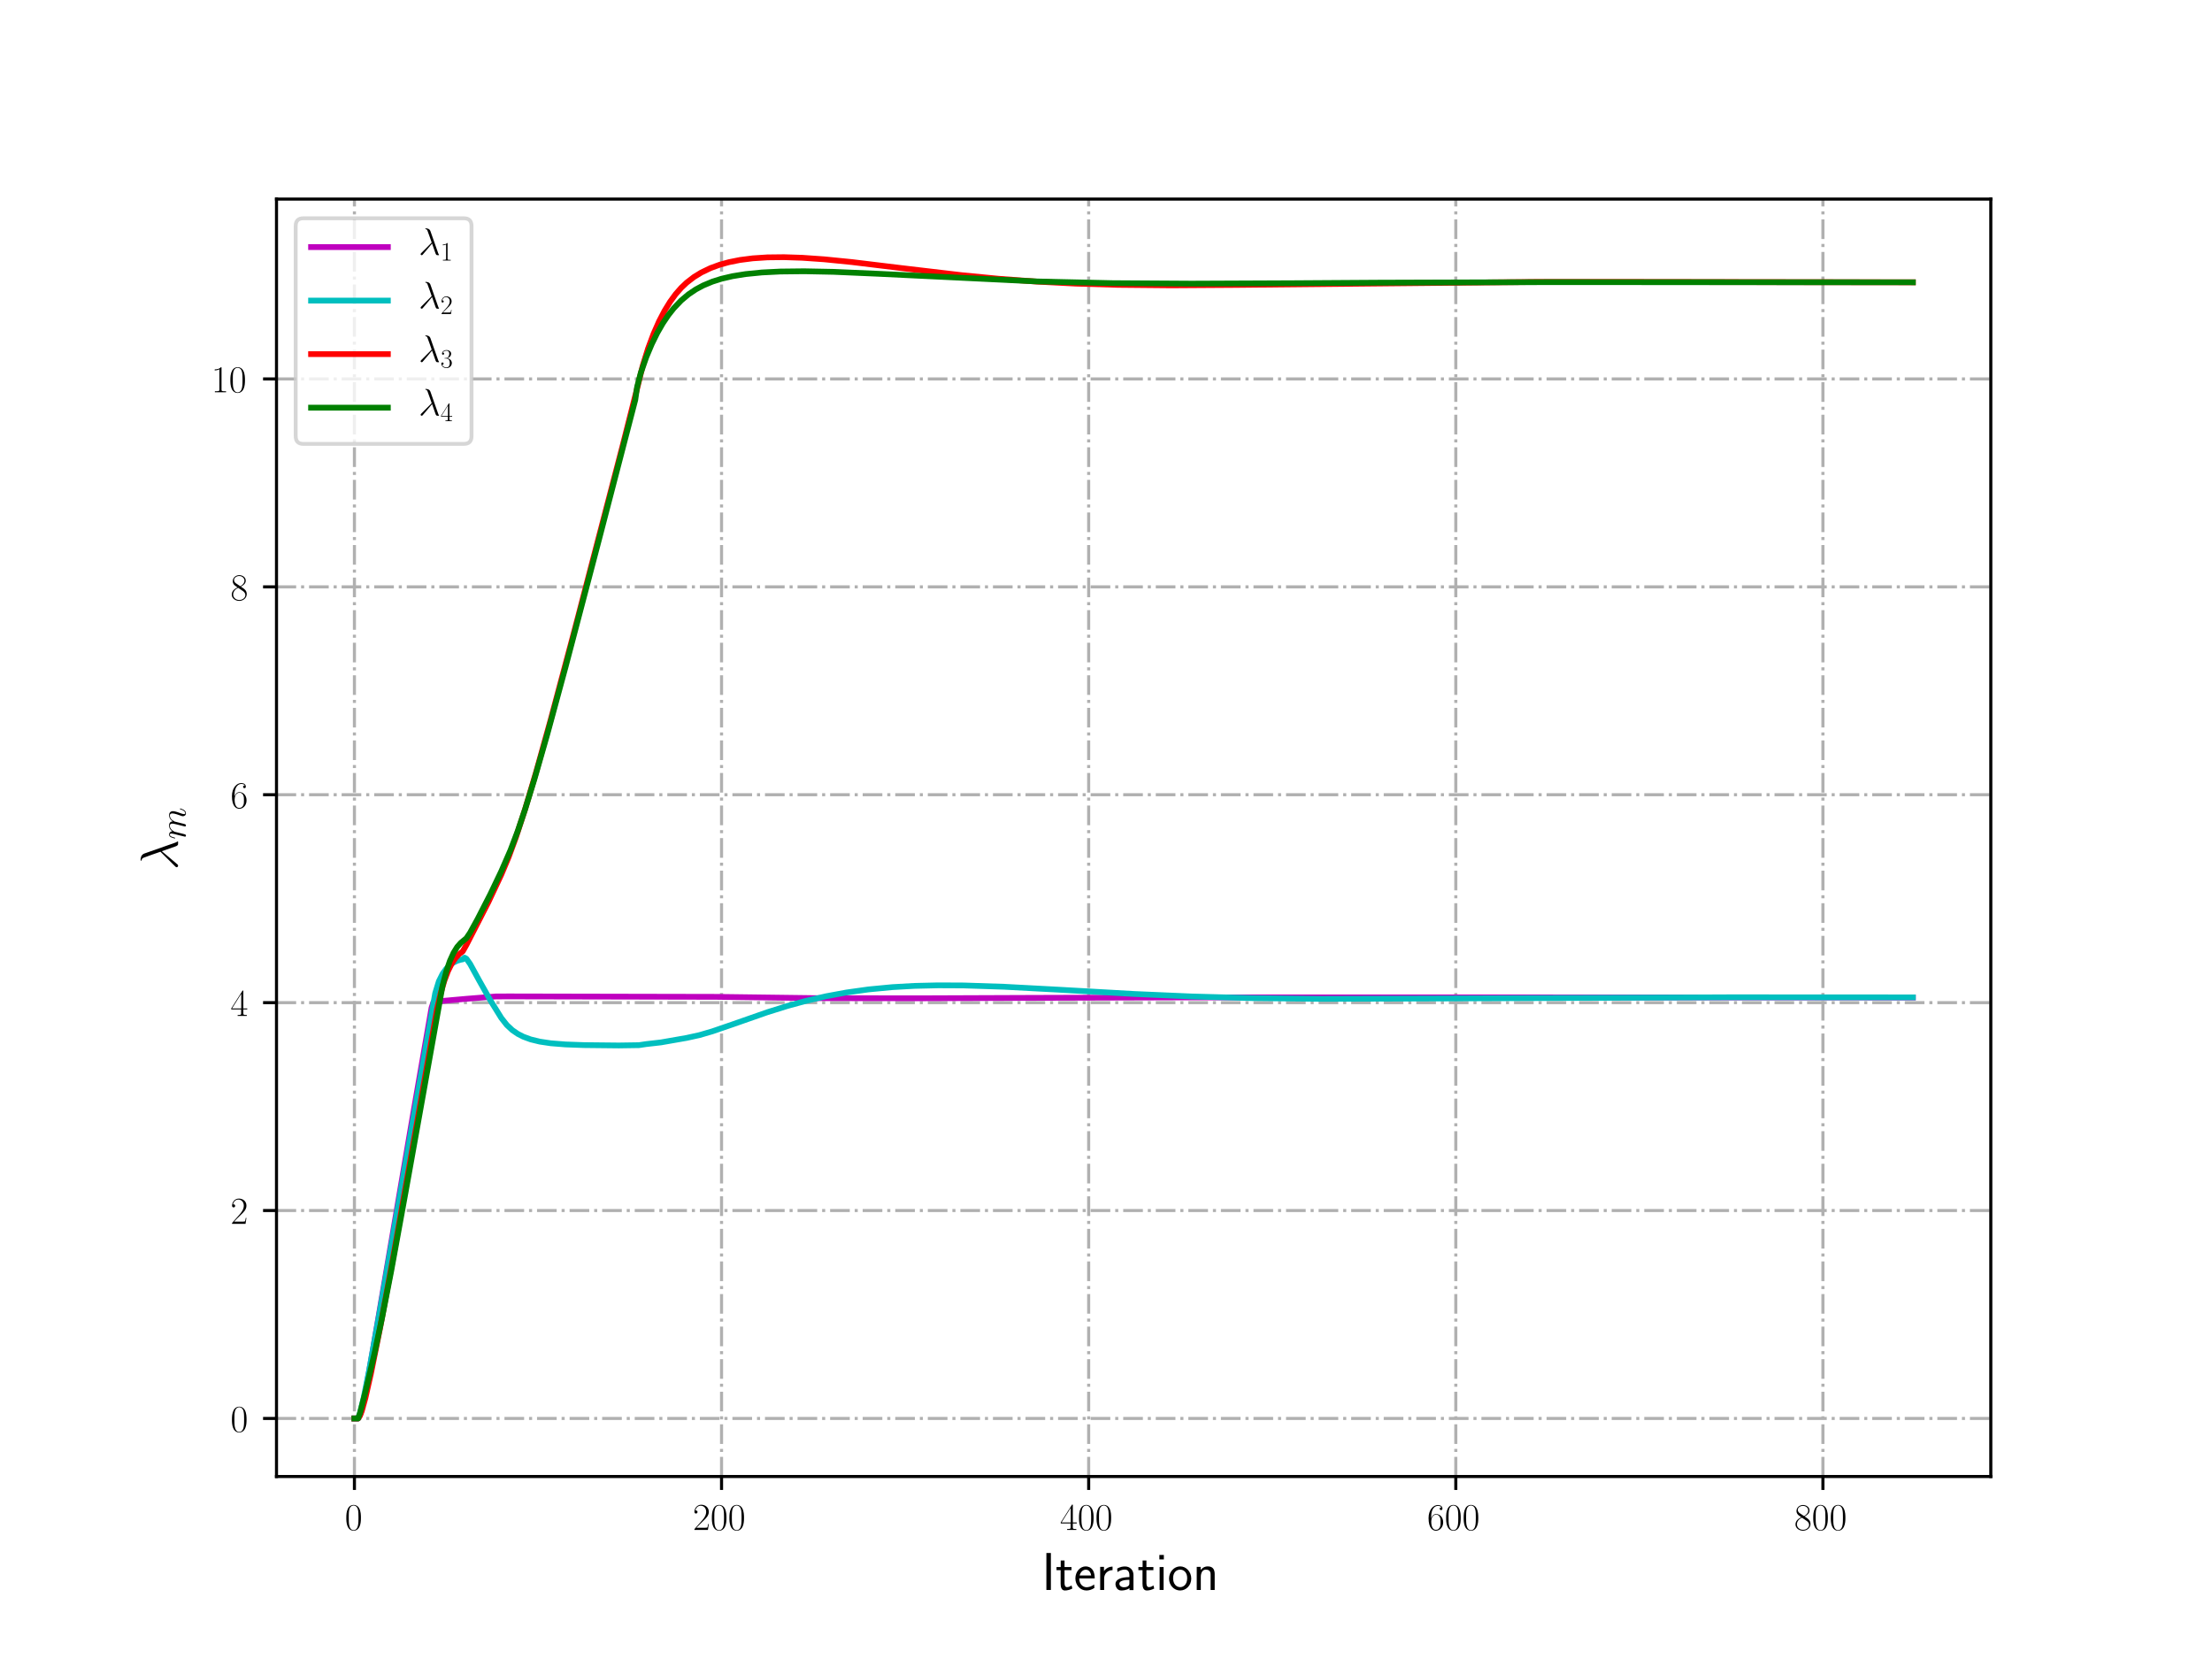
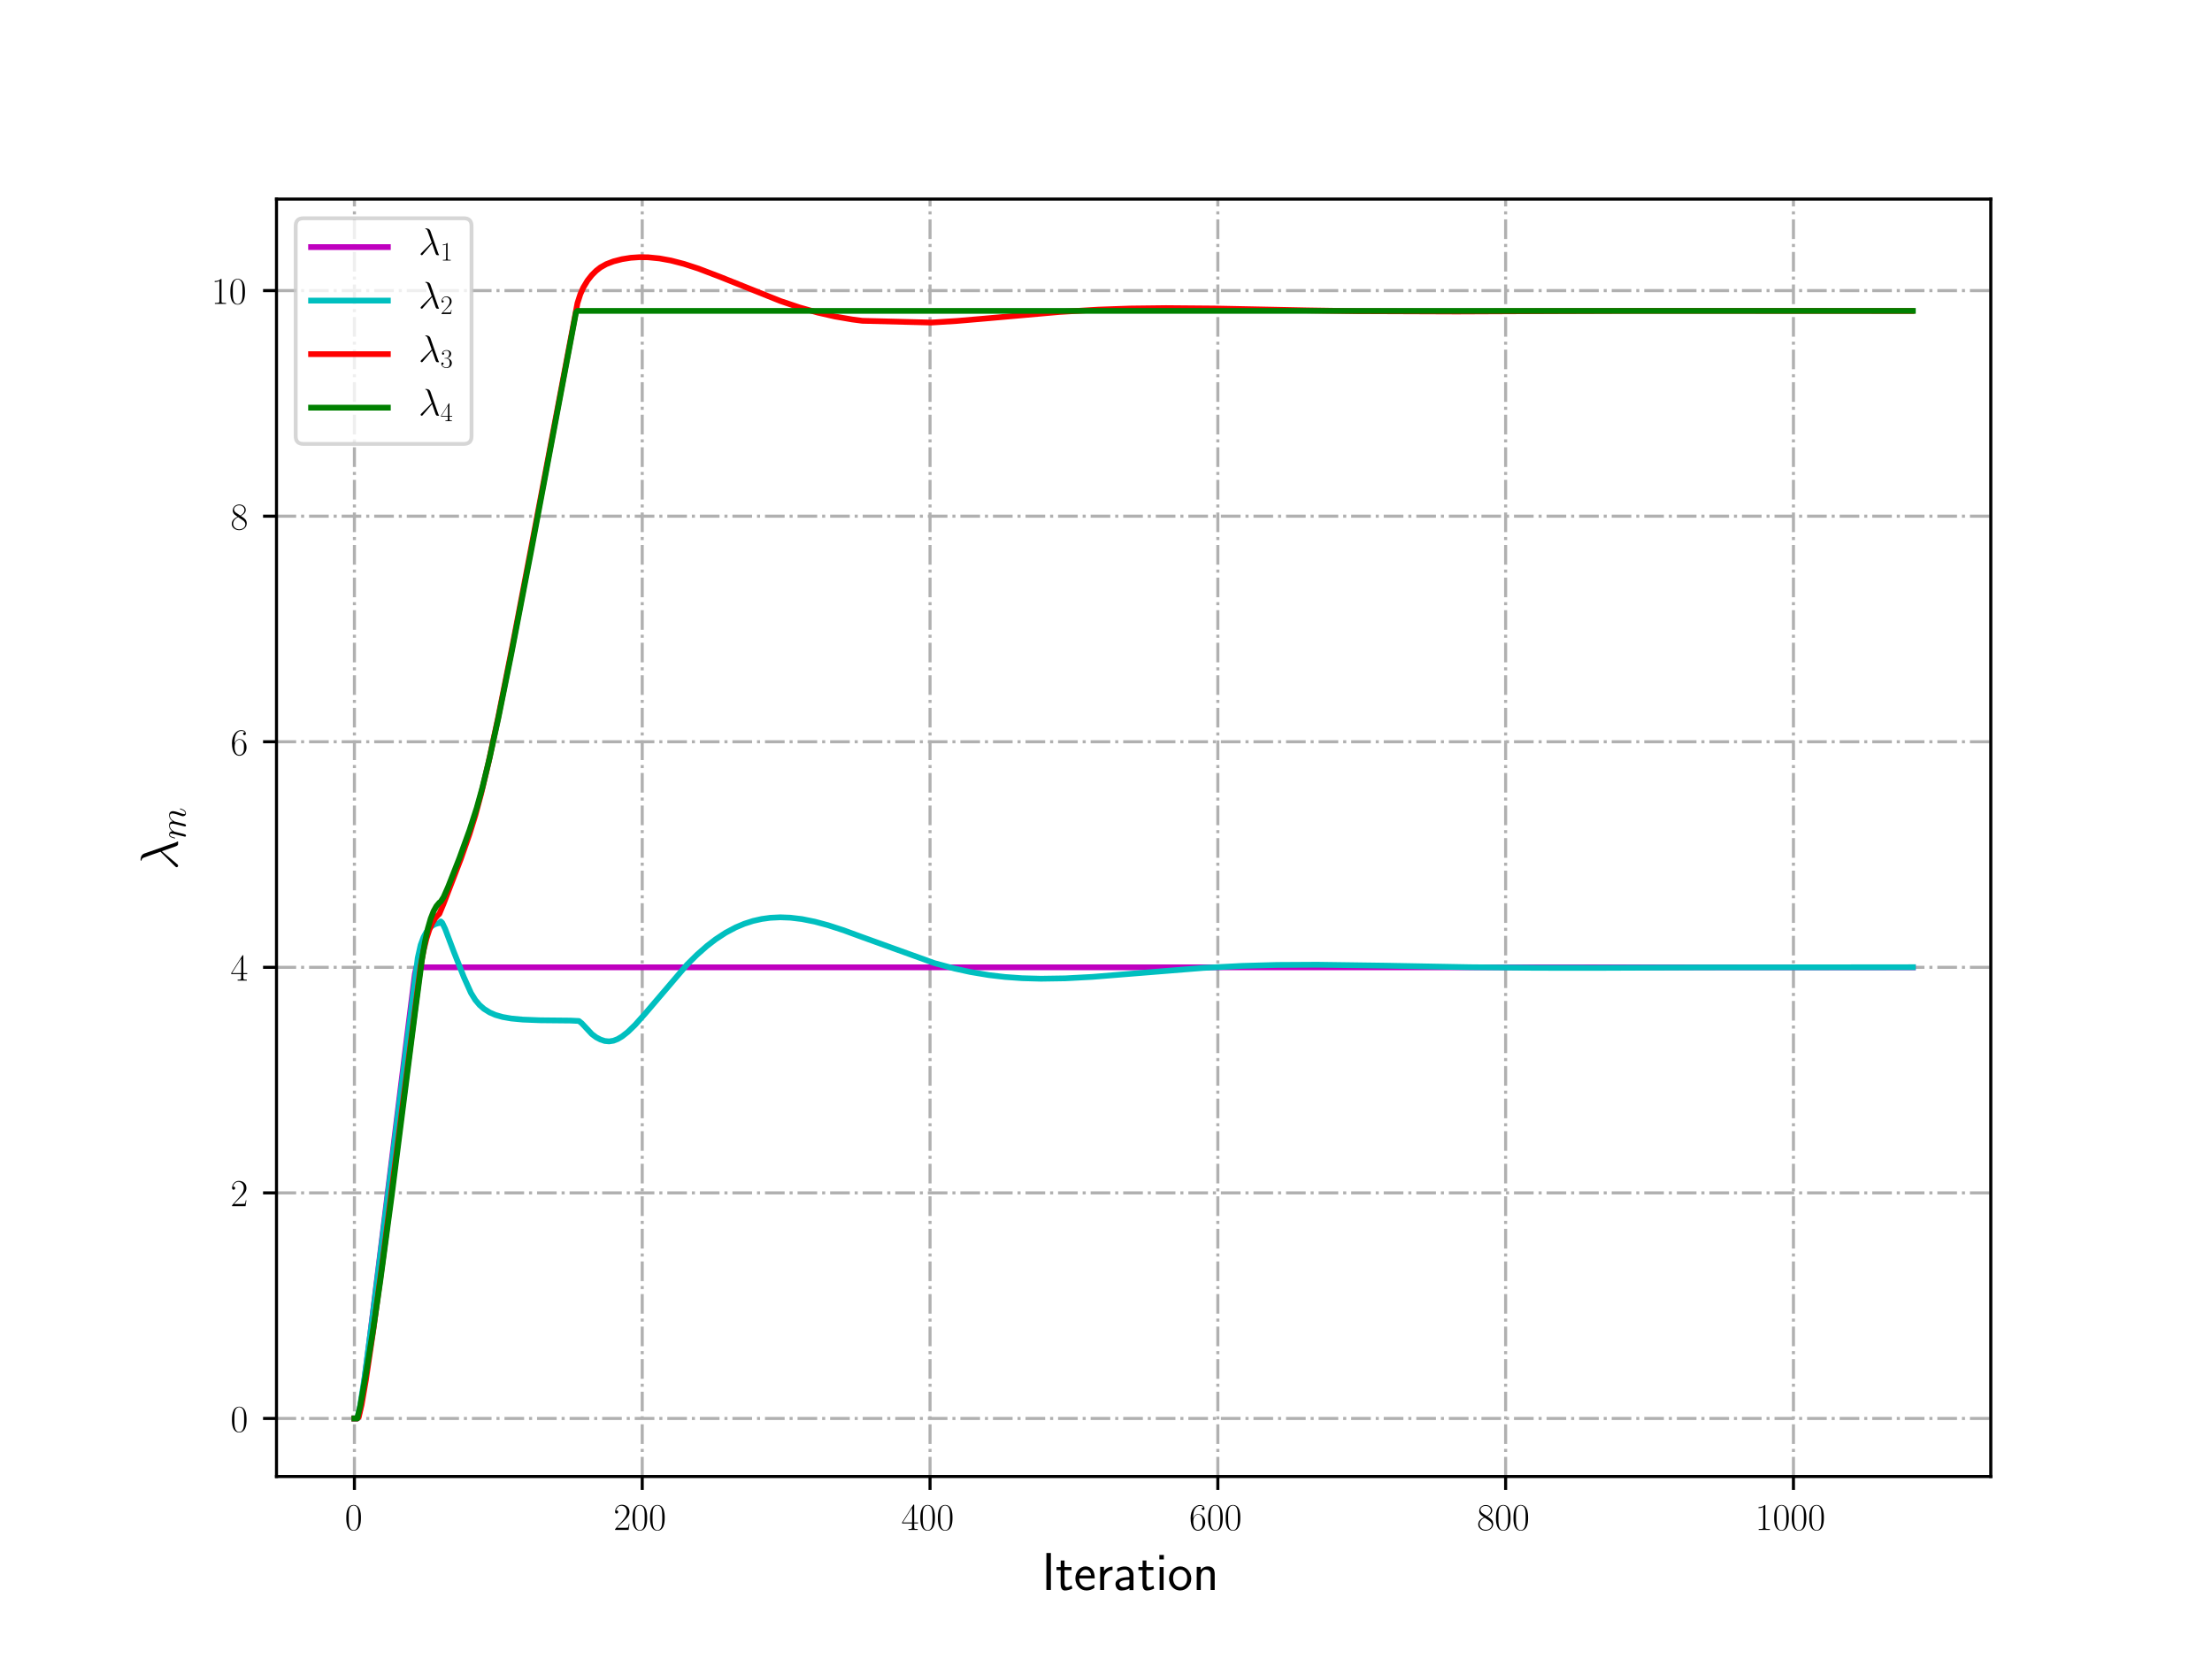
<svg xmlns="http://www.w3.org/2000/svg" xmlns:xlink="http://www.w3.org/1999/xlink" height="432pt" version="1.1" viewBox="0 0 576 432" width="576pt">
  <defs>
    <style type="text/css">
*{stroke-linecap:butt;stroke-linejoin:round;}
  </style>
  </defs>
  <g id="figure_1">
    <g id="patch_1">
      <path d="M 0 432  L 576 432  L 576 0  L 0 0  z " style="fill:#ffffff;" />
    </g>
    <g id="axes_1">
      <g id="patch_2">
        <path d="M 72 384.48  L 518.4 384.48  L 518.4 51.84  L 72 51.84  z " style="fill:#ffffff;" />
      </g>
      <g id="matplotlib.axis_1">
        <g id="xtick_1">
          <g id="line2d_1">
-             <path clip-path="url(#p832fed6c1d)" d="M 92.291 384.48  L 92.291 51.84  " style="fill:none;stroke:#b0b0b0;stroke-dasharray:5.12,1.28,0.8,1.28;stroke-dashoffset:0;stroke-width:0.8;" />
+             <path clip-path="url(#p624d3c9198)" d="M 92.291 384.48  L 92.291 51.84  " style="fill:none;stroke:#b0b0b0;stroke-dasharray:5.12,1.28,0.8,1.28;stroke-dashoffset:0;stroke-width:0.8;" />
          </g>
          <g id="line2d_2">
            <defs>
-               <path d="M 0 0  L 0 3.5  " id="ma10c5c431f" style="stroke:#000000;stroke-width:0.8;" />
-             </defs>
-             <g>
-               <use style="stroke:#000000;stroke-width:0.8;" x="92.291" xlink:href="#ma10c5c431f" y="384.48" />
+               <path d="M 0 0  L 0 3.5  " id="me085016580" style="stroke:#000000;stroke-width:0.8;" />
+             </defs>
+             <g>
+               <use style="stroke:#000000;stroke-width:0.8;" x="92.291" xlink:href="#me085016580" y="384.48" />
            </g>
          </g>
          <g id="text_1">
            <defs>
              <path d="M 42 31.641  C 42 37.75 41.906 48.125 37.703 56.109  C 34 63.109 28.094 65.594 22.906 65.594  C 18.094 65.594 12 63.406 8.203 56.203  C 4.203 48.719 3.797 39.438 3.797 31.641  C 3.797 25.953 3.906 17.281 7 9.672  C 11.297 -0.609 19 -2 22.906 -2  C 27.5 -2 34.5 -0.109 38.594 9.375  C 41.594 16.281 42 24.359 42 31.641  z M 22.906 -0.406  C 16.5 -0.406 12.703 5.078 11.297 12.688  C 10.203 18.562 10.203 27.156 10.203 32.75  C 10.203 40.438 10.203 46.828 11.5 52.922  C 13.406 61.391 19 64 22.906 64  C 27 64 32.297 61.297 34.203 53.125  C 35.5 47.438 35.594 40.734 35.594 32.75  C 35.594 26.25 35.594 18.266 34.406 12.375  C 32.297 1.484 26.406 -0.406 22.906 -0.406  z " id="CMR17-48" />
            </defs>
            <g transform="translate(89.80024 398.3985)scale(0.1 -0.1)">
              <use transform="scale(0.996264)" xlink:href="#CMR17-48" />
            </g>
          </g>
        </g>
        <g id="xtick_2">
          <g id="line2d_3">
-             <path clip-path="url(#p832fed6c1d)" d="M 187.89 384.48  L 187.89 51.84  " style="fill:none;stroke:#b0b0b0;stroke-dasharray:5.12,1.28,0.8,1.28;stroke-dashoffset:0;stroke-width:0.8;" />
+             <path clip-path="url(#p624d3c9198)" d="M 167.234 384.48  L 167.234 51.84  " style="fill:none;stroke:#b0b0b0;stroke-dasharray:5.12,1.28,0.8,1.28;stroke-dashoffset:0;stroke-width:0.8;" />
          </g>
          <g id="line2d_4">
            <g>
-               <use style="stroke:#000000;stroke-width:0.8;" x="187.89" xlink:href="#ma10c5c431f" y="384.48" />
+               <use style="stroke:#000000;stroke-width:0.8;" x="167.234" xlink:href="#me085016580" y="384.48" />
            </g>
          </g>
          <g id="text_2">
            <defs>
              <path d="M 41.703 15.453  L 39.906 15.453  C 38.906 8.375 38.094 7.172 37.703 6.562  C 37.203 5.766 30 5.766 28.594 5.766  L 9.406 5.766  C 13 9.672 20 16.75 28.5 24.953  C 34.594 30.734 41.703 37.531 41.703 47.422  C 41.703 59.219 32.297 66 21.797 66  C 10.797 66 4.094 56.312 4.094 47.344  C 4.094 43.438 7 42.938 8.203 42.938  C 9.203 42.938 12.203 43.547 12.203 47.031  C 12.203 50.109 9.594 51 8.203 51  C 7.594 51 7 50.906 6.594 50.703  C 8.5 59.219 14.297 63.406 20.406 63.406  C 29.094 63.406 34.797 56.516 34.797 47.422  C 34.797 38.734 29.703 31.25 24 24.75  L 4.094 2.281  L 4.094 0  L 39.297 0  z " id="CMR17-50" />
            </defs>
-             <g transform="translate(180.418 398.3985)scale(0.1 -0.1)">
+             <g transform="translate(159.7622 398.3985)scale(0.1 -0.1)">
              <use transform="scale(0.996264)" xlink:href="#CMR17-50" />
              <use transform="translate(45.69048 0)scale(0.996264)" xlink:href="#CMR17-48" />
              <use transform="translate(91.38095 0)scale(0.996264)" xlink:href="#CMR17-48" />
            </g>
          </g>
        </g>
        <g id="xtick_3">
          <g id="line2d_5">
-             <path clip-path="url(#p832fed6c1d)" d="M 283.489 384.48  L 283.489 51.84  " style="fill:none;stroke:#b0b0b0;stroke-dasharray:5.12,1.28,0.8,1.28;stroke-dashoffset:0;stroke-width:0.8;" />
+             <path clip-path="url(#p624d3c9198)" d="M 242.178 384.48  L 242.178 51.84  " style="fill:none;stroke:#b0b0b0;stroke-dasharray:5.12,1.28,0.8,1.28;stroke-dashoffset:0;stroke-width:0.8;" />
          </g>
          <g id="line2d_6">
            <g>
-               <use style="stroke:#000000;stroke-width:0.8;" x="283.489" xlink:href="#ma10c5c431f" y="384.48" />
+               <use style="stroke:#000000;stroke-width:0.8;" x="242.178" xlink:href="#me085016580" y="384.48" />
            </g>
          </g>
          <g id="text_3">
            <defs>
              <path d="M 33.594 64.406  C 33.594 66.5 33.5 66.5 31.703 66.5  L 2 19.594  L 2 17  L 27.797 17  L 27.797 7.141  C 27.797 3.5 27.594 2.5 20.594 2.5  L 18.703 2.5  L 18.703 0  C 21.906 0 27.297 0 30.703 0  C 34.094 0 39.5 0 42.703 0  L 42.703 2.5  L 40.797 2.5  C 33.797 2.5 33.594 3.5 33.594 7.141  L 33.594 17  L 43.797 17  L 43.797 19.594  L 33.594 19.594  z M 28.094 57.859  L 28.094 19.594  L 4 19.594  z " id="CMR17-52" />
            </defs>
-             <g transform="translate(276.0171 398.3985)scale(0.1 -0.1)">
+             <g transform="translate(234.7056 398.3985)scale(0.1 -0.1)">
              <use transform="scale(0.996264)" xlink:href="#CMR17-52" />
              <use transform="translate(45.69048 0)scale(0.996264)" xlink:href="#CMR17-48" />
              <use transform="translate(91.38095 0)scale(0.996264)" xlink:href="#CMR17-48" />
            </g>
          </g>
        </g>
        <g id="xtick_4">
          <g id="line2d_7">
-             <path clip-path="url(#p832fed6c1d)" d="M 379.088 384.48  L 379.088 51.84  " style="fill:none;stroke:#b0b0b0;stroke-dasharray:5.12,1.28,0.8,1.28;stroke-dashoffset:0;stroke-width:0.8;" />
+             <path clip-path="url(#p624d3c9198)" d="M 317.121 384.48  L 317.121 51.84  " style="fill:none;stroke:#b0b0b0;stroke-dasharray:5.12,1.28,0.8,1.28;stroke-dashoffset:0;stroke-width:0.8;" />
          </g>
          <g id="line2d_8">
            <g>
-               <use style="stroke:#000000;stroke-width:0.8;" x="379.088" xlink:href="#ma10c5c431f" y="384.48" />
+               <use style="stroke:#000000;stroke-width:0.8;" x="317.121" xlink:href="#me085016580" y="384.48" />
            </g>
          </g>
          <g id="text_4">
            <defs>
              <path d="M 10.594 34  C 10.594 57.656 21.797 63 28.297 63  C 30.406 63 35.5 62.641 37.5 59  C 35.906 59 32.906 59 32.906 55.516  C 32.906 52.828 35.094 51.922 36.5 51.922  C 37.406 51.922 40.094 52.312 40.094 55.625  C 40.094 61.781 35.094 65.297 28.203 65.297  C 16.297 65.297 3.797 52.969 3.797 31  C 3.797 3.953 15.094 -2 23.094 -2  C 32.797 -2 42 6.672 42 20.047  C 42 32.516 33.906 41.594 23.703 41.594  C 17.594 41.594 13.094 37.609 10.594 30.625  z M 23.094 0.391  C 10.797 0.391 10.797 18.75 10.797 22.438  C 10.797 29.625 14.203 40 23.5 40  C 25.203 40 30.094 40 33.406 33.125  C 35.203 29.219 35.203 25.141 35.203 20.141  C 35.203 14.75 35.203 10.781 33.094 6.781  C 30.906 2.672 27.703 0.391 23.094 0.391  z " id="CMR17-54" />
            </defs>
-             <g transform="translate(371.6162 398.3985)scale(0.1 -0.1)">
+             <g transform="translate(309.6489 398.3985)scale(0.1 -0.1)">
              <use transform="scale(0.996264)" xlink:href="#CMR17-54" />
              <use transform="translate(45.69048 0)scale(0.996264)" xlink:href="#CMR17-48" />
              <use transform="translate(91.38095 0)scale(0.996264)" xlink:href="#CMR17-48" />
            </g>
          </g>
        </g>
        <g id="xtick_5">
          <g id="line2d_9">
-             <path clip-path="url(#p832fed6c1d)" d="M 474.687 384.48  L 474.687 51.84  " style="fill:none;stroke:#b0b0b0;stroke-dasharray:5.12,1.28,0.8,1.28;stroke-dashoffset:0;stroke-width:0.8;" />
+             <path clip-path="url(#p624d3c9198)" d="M 392.064 384.48  L 392.064 51.84  " style="fill:none;stroke:#b0b0b0;stroke-dasharray:5.12,1.28,0.8,1.28;stroke-dashoffset:0;stroke-width:0.8;" />
          </g>
          <g id="line2d_10">
            <g>
-               <use style="stroke:#000000;stroke-width:0.8;" x="474.687" xlink:href="#ma10c5c431f" y="384.48" />
+               <use style="stroke:#000000;stroke-width:0.8;" x="392.064" xlink:href="#me085016580" y="384.48" />
            </g>
          </g>
          <g id="text_5">
            <defs>
              <path d="M 27.203 35.375  C 33.5 38.547 39.906 43.328 39.906 50.984  C 39.906 60.016 31.094 65.297 23 65.297  C 13.906 65.297 5.906 58.734 5.906 49.688  C 5.906 47.203 6.5 42.922 10.406 39.141  C 11.406 38.156 15.594 35.172 18.297 33.281  C 13.797 30.984 3.297 25.531 3.297 14.594  C 3.297 4.359 13.094 -2 22.797 -2  C 33.5 -2 42.5 5.656 42.5 15.781  C 42.5 24.844 36.406 29.016 32.406 31.703  z M 14.094 44.094  C 13.297 44.594 9.297 47.672 9.297 52.359  C 9.297 58.422 15.594 63 22.797 63  C 30.703 63 36.5 57.438 36.5 50.969  C 36.5 41.703 26.094 36.422 25.594 36.422  C 25.5 36.422 25.406 36.422 24.594 37.031  z M 32.5 23.734  C 34 22.641 38.797 19.375 38.797 13.297  C 38.797 5.953 31.406 0.391 23 0.391  C 13.906 0.391 7 6.844 7 14.688  C 7 22.547 13.094 29.094 20 32.188  z " id="CMR17-56" />
            </defs>
-             <g transform="translate(467.2153 398.3985)scale(0.1 -0.1)">
+             <g transform="translate(384.5923 398.3985)scale(0.1 -0.1)">
              <use transform="scale(0.996264)" xlink:href="#CMR17-56" />
              <use transform="translate(45.69048 0)scale(0.996264)" xlink:href="#CMR17-48" />
              <use transform="translate(91.38095 0)scale(0.996264)" xlink:href="#CMR17-48" />
            </g>
          </g>
        </g>
-         <g id="text_6">
+         <g id="xtick_6">
+           <g id="line2d_11">
+             <path clip-path="url(#p624d3c9198)" d="M 467.008 384.48  L 467.008 51.84  " style="fill:none;stroke:#b0b0b0;stroke-dasharray:5.12,1.28,0.8,1.28;stroke-dashoffset:0;stroke-width:0.8;" />
+           </g>
+           <g id="line2d_12">
+             <g>
+               <use style="stroke:#000000;stroke-width:0.8;" x="467.008" xlink:href="#me085016580" y="384.48" />
+             </g>
+           </g>
+           <g id="text_6">
+             <defs>
+               <path d="M 26.594 63.406  C 26.594 65.5 26.5 65.5 25.094 65.5  C 21.203 61.188 15.297 59.797 9.703 59.797  C 9.406 59.797 8.906 59.797 8.797 59.5  C 8.703 59.297 8.703 59.094 8.703 57  C 11.797 57 17 57.594 21 59.984  L 21 7.203  C 21 3.688 20.797 2.5 12.203 2.5  L 9.203 2.5  L 9.203 0  C 14 0 19 0 23.797 0  C 28.594 0 33.594 0 38.406 0  L 38.406 2.5  L 35.406 2.5  C 26.797 2.5 26.594 3.594 26.594 7.156  z " id="CMR17-49" />
+             </defs>
+             <g transform="translate(457.0449 398.3985)scale(0.1 -0.1)">
+               <use transform="scale(0.996264)" xlink:href="#CMR17-49" />
+               <use transform="translate(45.69048 0)scale(0.996264)" xlink:href="#CMR17-48" />
+               <use transform="translate(91.38095 0)scale(0.996264)" xlink:href="#CMR17-48" />
+               <use transform="translate(137.0714 0)scale(0.996264)" xlink:href="#CMR17-48" />
+             </g>
+           </g>
+         </g>
+         <g id="text_7">
          <defs>
            <path d="M 17.094 69  L 8.703 69  L 8.703 0  L 17.094 0  z " id="CMSS17-73" />
            <path d="M 16.703 37  L 29.703 37  L 29.703 42.766  L 16.703 42.766  L 16.703 55  L 9.594 55  L 9.594 42.766  L 1.703 42.766  L 1.703 37  L 9.406 37  L 9.406 11.703  C 9.406 6 10.703 -1 17.297 -1  C 22.297 -1 26.906 0.391 31.297 2.688  L 29.703 8.562  C 27.297 6.469 24.406 5.266 21.297 5.266  C 16.906 5.266 16.703 10.875 16.703 13.375  z " id="CMSS17-116" />
            <path d="M 39.094 21.516  C 39.094 24.844 38.906 31.297 35.703 36.641  C 32.203 42.391 26.5 44 22.203 44  C 11.797 44 3 34.188 3 21.484  C 3 9.094 12.094 -1 23.594 -1  C 28.094 -1 33.594 0.297 38.594 3.875  C 38.594 4.281 38.406 6.469 38.297 6.562  C 38.297 6.766 38 9.844 38 10.25  C 33.203 6.359 27.703 5.078 23.703 5.078  C 17.297 5.078 10.406 10.422 10.094 21.516  z M 10.906 27  C 12.203 32.562 16.594 37.828 22.203 37.828  C 23.703 37.828 30.703 37.828 32.5 27  z " id="CMSS17-101" />
            <path d="M 14.906 21.297  C 14.906 30.703 21.797 37 30.594 37  L 30.594 43.578  C 24.203 43.578 18.203 40.391 14.594 35.203  L 14.594 43.094  L 7.5 43.094  L 7.5 0  L 14.906 0  z " id="CMSS17-114" />
            <path d="M 37.594 27.984  C 37.594 37.375 30.906 43.875 21.906 43.875  C 17.5 43.875 12.703 43.078 7.203 39.891  L 7.797 33.359  C 10.297 35.125 14.594 38 21.797 38  C 26.906 38 30 34.062 30 27.844  L 30 24  C 14 24 4 19.344 4 11.344  C 4 7.203 6.5 -1 14.797 -1  C 16.297 -1 24.406 -1 30.203 3.391  L 30.203 -0.297  L 37.594 -0.297  z M 30 12.75  C 30 10.953 30 8.562 27 6.781  C 24.406 5.078 21.094 5.078 19.703 5.078  C 14.703 5.078 11.297 7.984 11.297 11.625  C 11.297 18.922 26.906 18.922 30 18.922  z " id="CMSS17-97" />
            <path d="M 15.297 65.359  L 6.906 65.359  L 6.906 57  L 15.297 57  z M 14.797 42.797  L 7.406 42.797  L 7.406 0  L 14.797 0  z " id="CMSS17-105" />
            <path d="M 44.203 21.188  C 44.203 34 34.703 44 23.5 44  C 12 44 2.703 33.703 2.703 21.188  C 2.703 8.5 12.297 -1 23.406 -1  C 34.797 -1 44.203 8.797 44.203 21.188  z M 23.5 5.266  C 16.406 5.266 10.297 11.078 10.297 22  C 10.297 33.609 17.406 37.922 23.406 37.922  C 29.906 37.922 36.594 33.219 36.594 22  C 36.594 10.672 30.094 5.266 23.5 5.266  z " id="CMSS17-111" />
            <path d="M 40.906 29.328  C 40.906 35.672 39.406 44 28.094 44  C 21.703 44 17.5 40.719 14.703 37.328  L 14.703 43.094  L 7.406 43.094  L 7.406 0  L 15 0  L 15 24.359  C 15 30.688 17.406 37.938 24.203 37.938  C 33 37.938 33.297 32 33.297 28.578  L 33.297 0  L 40.906 0  z " id="CMSS17-110" />
          </defs>
          <g transform="translate(271.264 414.0216)scale(0.14 -0.14)">
            <use transform="scale(0.996264)" xlink:href="#CMSS17-73" />
            <use transform="translate(25.78393 0)scale(0.996264)" xlink:href="#CMSS17-116" />
            <use transform="translate(59.61549 0)scale(0.996264)" xlink:href="#CMSS17-101" />
            <use transform="translate(101.2543 0)scale(0.996264)" xlink:href="#CMSS17-114" />
            <use transform="translate(133.1641 0)scale(0.996264)" xlink:href="#CMSS17-97" />
            <use transform="translate(178.086 0)scale(0.996264)" xlink:href="#CMSS17-116" />
            <use transform="translate(211.9176 0)scale(0.996264)" xlink:href="#CMSS17-105" />
            <use transform="translate(234.0983 0)scale(0.996264)" xlink:href="#CMSS17-111" />
            <use transform="translate(280.9419 0)scale(0.996264)" xlink:href="#CMSS17-110" />
          </g>
        </g>
      </g>
      <g id="matplotlib.axis_2">
        <g id="ytick_1">
-           <g id="line2d_11">
-             <path clip-path="url(#p832fed6c1d)" d="M 72 369.36  L 518.4 369.36  " style="fill:none;stroke:#b0b0b0;stroke-dasharray:5.12,1.28,0.8,1.28;stroke-dashoffset:0;stroke-width:0.8;" />
-           </g>
-           <g id="line2d_12">
-             <defs>
-               <path d="M 0 0  L -3.5 0  " id="mf0ca79190b" style="stroke:#000000;stroke-width:0.8;" />
-             </defs>
-             <g>
-               <use style="stroke:#000000;stroke-width:0.8;" x="72" xlink:href="#mf0ca79190b" y="369.36" />
-             </g>
-           </g>
-           <g id="text_7">
+           <g id="line2d_13">
+             <path clip-path="url(#p624d3c9198)" d="M 72 369.36  L 518.4 369.36  " style="fill:none;stroke:#b0b0b0;stroke-dasharray:5.12,1.28,0.8,1.28;stroke-dashoffset:0;stroke-width:0.8;" />
+           </g>
+           <g id="line2d_14">
+             <defs>
+               <path d="M 0 0  L -3.5 0  " id="m29fcbda7b0" style="stroke:#000000;stroke-width:0.8;" />
+             </defs>
+             <g>
+               <use style="stroke:#000000;stroke-width:0.8;" x="72" xlink:href="#m29fcbda7b0" y="369.36" />
+             </g>
+           </g>
+           <g id="text_8">
            <g transform="translate(60.01866 372.8192)scale(0.1 -0.1)">
              <use transform="scale(0.996264)" xlink:href="#CMR17-48" />
            </g>
          </g>
        </g>
        <g id="ytick_2">
-           <g id="line2d_13">
-             <path clip-path="url(#p832fed6c1d)" d="M 72 315.224  L 518.4 315.224  " style="fill:none;stroke:#b0b0b0;stroke-dasharray:5.12,1.28,0.8,1.28;stroke-dashoffset:0;stroke-width:0.8;" />
-           </g>
-           <g id="line2d_14">
-             <g>
-               <use style="stroke:#000000;stroke-width:0.8;" x="72" xlink:href="#mf0ca79190b" y="315.224" />
-             </g>
-           </g>
-           <g id="text_8">
-             <g transform="translate(60.01866 318.6829)scale(0.1 -0.1)">
+           <g id="line2d_15">
+             <path clip-path="url(#p624d3c9198)" d="M 72 310.622  L 518.4 310.622  " style="fill:none;stroke:#b0b0b0;stroke-dasharray:5.12,1.28,0.8,1.28;stroke-dashoffset:0;stroke-width:0.8;" />
+           </g>
+           <g id="line2d_16">
+             <g>
+               <use style="stroke:#000000;stroke-width:0.8;" x="72" xlink:href="#m29fcbda7b0" y="310.622" />
+             </g>
+           </g>
+           <g id="text_9">
+             <g transform="translate(60.01866 314.0814)scale(0.1 -0.1)">
              <use transform="scale(0.996264)" xlink:href="#CMR17-50" />
            </g>
          </g>
        </g>
        <g id="ytick_3">
-           <g id="line2d_15">
-             <path clip-path="url(#p832fed6c1d)" d="M 72 261.087  L 518.4 261.087  " style="fill:none;stroke:#b0b0b0;stroke-dasharray:5.12,1.28,0.8,1.28;stroke-dashoffset:0;stroke-width:0.8;" />
-           </g>
-           <g id="line2d_16">
-             <g>
-               <use style="stroke:#000000;stroke-width:0.8;" x="72" xlink:href="#mf0ca79190b" y="261.087" />
-             </g>
-           </g>
-           <g id="text_9">
-             <g transform="translate(60.01866 264.5466)scale(0.1 -0.1)">
+           <g id="line2d_17">
+             <path clip-path="url(#p624d3c9198)" d="M 72 251.884  L 518.4 251.884  " style="fill:none;stroke:#b0b0b0;stroke-dasharray:5.12,1.28,0.8,1.28;stroke-dashoffset:0;stroke-width:0.8;" />
+           </g>
+           <g id="line2d_18">
+             <g>
+               <use style="stroke:#000000;stroke-width:0.8;" x="72" xlink:href="#m29fcbda7b0" y="251.884" />
+             </g>
+           </g>
+           <g id="text_10">
+             <g transform="translate(60.01866 255.3436)scale(0.1 -0.1)">
              <use transform="scale(0.996264)" xlink:href="#CMR17-52" />
            </g>
          </g>
        </g>
        <g id="ytick_4">
-           <g id="line2d_17">
-             <path clip-path="url(#p832fed6c1d)" d="M 72 206.951  L 518.4 206.951  " style="fill:none;stroke:#b0b0b0;stroke-dasharray:5.12,1.28,0.8,1.28;stroke-dashoffset:0;stroke-width:0.8;" />
-           </g>
-           <g id="line2d_18">
-             <g>
-               <use style="stroke:#000000;stroke-width:0.8;" x="72" xlink:href="#mf0ca79190b" y="206.951" />
-             </g>
-           </g>
-           <g id="text_10">
-             <g transform="translate(60.01866 210.4103)scale(0.1 -0.1)">
+           <g id="line2d_19">
+             <path clip-path="url(#p624d3c9198)" d="M 72 193.146  L 518.4 193.146  " style="fill:none;stroke:#b0b0b0;stroke-dasharray:5.12,1.28,0.8,1.28;stroke-dashoffset:0;stroke-width:0.8;" />
+           </g>
+           <g id="line2d_20">
+             <g>
+               <use style="stroke:#000000;stroke-width:0.8;" x="72" xlink:href="#m29fcbda7b0" y="193.146" />
+             </g>
+           </g>
+           <g id="text_11">
+             <g transform="translate(60.01866 196.6057)scale(0.1 -0.1)">
              <use transform="scale(0.996264)" xlink:href="#CMR17-54" />
            </g>
          </g>
        </g>
        <g id="ytick_5">
-           <g id="line2d_19">
-             <path clip-path="url(#p832fed6c1d)" d="M 72 152.815  L 518.4 152.815  " style="fill:none;stroke:#b0b0b0;stroke-dasharray:5.12,1.28,0.8,1.28;stroke-dashoffset:0;stroke-width:0.8;" />
-           </g>
-           <g id="line2d_20">
-             <g>
-               <use style="stroke:#000000;stroke-width:0.8;" x="72" xlink:href="#mf0ca79190b" y="152.815" />
-             </g>
-           </g>
-           <g id="text_11">
-             <g transform="translate(60.01866 156.274)scale(0.1 -0.1)">
+           <g id="line2d_21">
+             <path clip-path="url(#p624d3c9198)" d="M 72 134.409  L 518.4 134.409  " style="fill:none;stroke:#b0b0b0;stroke-dasharray:5.12,1.28,0.8,1.28;stroke-dashoffset:0;stroke-width:0.8;" />
+           </g>
+           <g id="line2d_22">
+             <g>
+               <use style="stroke:#000000;stroke-width:0.8;" x="72" xlink:href="#m29fcbda7b0" y="134.409" />
+             </g>
+           </g>
+           <g id="text_12">
+             <g transform="translate(60.01866 137.8679)scale(0.1 -0.1)">
              <use transform="scale(0.996264)" xlink:href="#CMR17-56" />
            </g>
          </g>
        </g>
        <g id="ytick_6">
-           <g id="line2d_21">
-             <path clip-path="url(#p832fed6c1d)" d="M 72 98.678  L 518.4 98.678  " style="fill:none;stroke:#b0b0b0;stroke-dasharray:5.12,1.28,0.8,1.28;stroke-dashoffset:0;stroke-width:0.8;" />
-           </g>
-           <g id="line2d_22">
-             <g>
-               <use style="stroke:#000000;stroke-width:0.8;" x="72" xlink:href="#mf0ca79190b" y="98.678" />
-             </g>
-           </g>
-           <g id="text_12">
-             <defs>
-               <path d="M 26.594 63.406  C 26.594 65.5 26.5 65.5 25.094 65.5  C 21.203 61.188 15.297 59.797 9.703 59.797  C 9.406 59.797 8.906 59.797 8.797 59.5  C 8.703 59.297 8.703 59.094 8.703 57  C 11.797 57 17 57.594 21 59.984  L 21 7.203  C 21 3.688 20.797 2.5 12.203 2.5  L 9.203 2.5  L 9.203 0  C 14 0 19 0 23.797 0  C 28.594 0 33.594 0 38.406 0  L 38.406 2.5  L 35.406 2.5  C 26.797 2.5 26.594 3.594 26.594 7.156  z " id="CMR17-49" />
-             </defs>
-             <g transform="translate(55.03733 102.1377)scale(0.1 -0.1)">
+           <g id="line2d_23">
+             <path clip-path="url(#p624d3c9198)" d="M 72 75.671  L 518.4 75.671  " style="fill:none;stroke:#b0b0b0;stroke-dasharray:5.12,1.28,0.8,1.28;stroke-dashoffset:0;stroke-width:0.8;" />
+           </g>
+           <g id="line2d_24">
+             <g>
+               <use style="stroke:#000000;stroke-width:0.8;" x="72" xlink:href="#m29fcbda7b0" y="75.671" />
+             </g>
+           </g>
+           <g id="text_13">
+             <g transform="translate(55.03733 79.13007)scale(0.1 -0.1)">
              <use transform="scale(0.996264)" xlink:href="#CMR17-49" />
              <use transform="translate(45.69048 0)scale(0.996264)" xlink:href="#CMR17-48" />
            </g>
          </g>
        </g>
-         <g id="text_13">
+         <g id="text_14">
          <defs>
            <path d="M 30.906 61.953  C 28.406 69 20.5 69 19.203 69  C 18.594 69 17.5 69 17.5 68  C 17.5 67.219 18.094 67.109 18.594 67.016  C 20.094 66.812 21.297 66.609 22.906 63.75  C 23.906 61.859 34.203 32.172 34.203 31.969  C 34.203 31.875 34.094 31.766 33.297 30.969  L 7.297 4.859  C 6.094 3.656 5.297 2.859 5.297 1.594  C 5.297 0.188 6.5 -1 8.094 -1  C 8.5 -1 9.594 -0.797 10.203 -0.203  C 11.797 1.281 26.094 18.656 35.203 29.391  C 37.797 21.609 41 12.453 44.094 4.078  C 44.594 2.594 45.094 1.188 46.5 -0.094  C 47.5 -1 47.703 -1 50.5 -1  L 52.406 -1  C 52.797 -1 53.5 -1 53.5 -0.203  C 53.5 0.203 53.406 0.297 53 0.703  C 52.094 1.797 51.406 3.578 51 4.781  z " id="CMMI12-21" />
            <path d="M 20.594 29.234  C 20.797 29.844 23.297 34.828 27 38.016  C 29.594 40.406 33 42.016 36.906 42.016  C 40.906 42.016 42.297 39.016 42.297 35.031  C 42.297 34.422 42.297 32.438 41.094 27.734  L 38.594 17.469  C 37.797 14.469 35.906 7.078 35.703 5.984  C 35.297 4.484 34.703 1.891 34.703 1.5  C 34.703 0.094 35.797 -1 37.297 -1  C 40.297 -1 40.797 1.297 41.703 4.891  L 47.703 28.734  C 47.906 29.531 53.094 42.016 64.094 42.016  C 68.094 42.016 69.5 39.016 69.5 35.031  C 69.5 29.438 65.594 18.562 63.406 12.578  C 62.5 10.172 62 8.875 62 7.078  C 62 2.594 65.094 -1 69.906 -1  C 79.203 -1 82.703 13.672 82.703 14.266  C 82.703 14.766 82.297 15.172 81.703 15.172  C 80.797 15.172 80.703 14.875 80.203 13.172  C 77.906 5.188 74.203 1 70.203 1  C 69.203 1 67.594 1 67.594 4.203  C 67.594 6.812 68.797 10 69.203 11.094  C 71 15.906 75.5 27.703 75.5 33.516  C 75.5 39.5 72 44 64.406 44  C 57.703 44 52.297 40.219 48.297 34.328  C 48 39.719 44.703 44 37.203 44  C 28.297 44 23.594 37.734 21.797 35.234  C 21.5 40.906 17.406 44 13 44  C 10.094 44 7.797 42.609 5.906 38.812  C 4.094 35.219 2.703 29.141 2.703 28.734  C 2.703 28.344 3.094 27.844 3.797 27.844  C 4.594 27.844 4.703 27.938 5.297 30.234  C 6.797 36.125 8.703 42.016 12.703 42.016  C 15 42.016 15.797 40.406 15.797 37.422  C 15.797 35.219 14.797 31.328 14.094 28.234  L 11.297 17.469  C 10.906 15.562 9.797 11.078 9.297 9.281  C 8.594 6.688 7.5 2 7.5 1.5  C 7.5 0.094 8.594 -1 10.094 -1  C 11.297 -1 12.703 -0.406 13.5 1.094  C 13.703 1.594 14.594 5.094 15.094 7.078  L 17.297 16.062  z " id="CMMI12-109" />
          </defs>
          <g transform="translate(48.3253 226.5635)rotate(-90)scale(0.14 -0.14)">
            <use transform="translate(0 14.94392)scale(0.996264)" xlink:href="#CMMI12-21" />
            <use transform="translate(56.90407 0)scale(0.697382)" xlink:href="#CMMI12-109" />
          </g>
        </g>
      </g>
-       <g id="line2d_23">
-         <path clip-path="url(#p832fed6c1d)" d="M 92.291 369.36  L 93.247 369.36  L 93.725 368.513  L 94.203 366.946  L 95.159 362.517  L 97.071 351.698  L 107.587 290.023  L 112.367 262.465  L 112.845 260.982  L 115.713 260.597  L 121.449 260.086  L 129.097 259.48  L 132.443 259.463  L 186.456 259.574  L 213.224 259.921  L 239.036 259.956  L 268.193 259.845  L 309.779 259.72  L 498.109 259.734  L 498.109 259.734  " style="fill:none;stroke:#bf00bf;stroke-linecap:square;stroke-width:1.5;" />
-       </g>
-       <g id="line2d_24">
-         <path clip-path="url(#p832fed6c1d)" d="M 92.291 369.36  L 93.247 369.36  L 93.725 368.007  L 94.681 364.074  L 96.115 356.914  L 98.983 340.898  L 113.323 258.64  L 114.279 255.525  L 115.235 253.606  L 116.191 252.279  L 117.147 251.327  L 118.103 250.644  L 119.059 250.182  L 120.015 249.897  L 120.493 249.813  L 120.971 249.37  L 121.449 249.643  L 122.405 250.996  L 124.795 255.346  L 127.663 260.446  L 130.531 265.069  L 131.965 266.896  L 133.399 268.236  L 134.833 269.219  L 136.266 269.952  L 138.178 270.656  L 140.568 271.238  L 143.436 271.666  L 147.26 271.969  L 152.04 272.142  L 161.122 272.237  L 166.38 272.158  L 168.292 271.874  L 172.116 271.438  L 178.808 270.269  L 182.154 269.533  L 185.5 268.555  L 190.758 266.75  L 199.84 263.572  L 205.098 261.932  L 209.878 260.627  L 215.136 259.42  L 220.394 258.448  L 226.13 257.644  L 232.344 257.049  L 238.08 256.724  L 244.293 256.578  L 250.985 256.61  L 261.501 256.954  L 275.363 257.693  L 295.439 258.833  L 310.257 259.477  L 326.031 259.902  L 344.195 260.099  L 378.61 259.988  L 450.788 259.691  L 498.109 259.715  L 498.109 259.715  " style="fill:none;stroke:#00bfbf;stroke-linecap:square;stroke-width:1.5;" />
-       </g>
      <g id="line2d_25">
-         <path clip-path="url(#p832fed6c1d)" d="M 92.291 369.36  L 93.247 369.36  L 93.725 368.683  L 94.203 367.446  L 95.159 363.982  L 96.593 357.626  L 98.983 345.732  L 102.329 327.699  L 108.065 295.31  L 113.801 262.795  L 114.757 258.627  L 115.713 255.357  L 116.669 252.832  L 117.625 250.918  L 118.581 249.494  L 119.537 248.468  L 120.493 247.743  L 121.449 246.056  L 127.185 234.883  L 130.531 227.753  L 132.443 223.197  L 134.355 217.998  L 136.744 210.678  L 139.612 201.037  L 143.436 187.305  L 149.65 163.991  L 162.078 116.284  L 165.902 101.158  L 167.336 95.344  L 168.77 90.715  L 170.204 86.879  L 171.638 83.637  L 173.072 80.887  L 174.506 78.559  L 175.94 76.599  L 177.374 74.961  L 178.808 73.597  L 180.72 72.127  L 182.632 70.955  L 185.022 69.808  L 187.412 68.933  L 189.802 68.273  L 192.67 67.699  L 196.016 67.269  L 199.84 67.017  L 204.142 66.968  L 208.922 67.125  L 214.658 67.526  L 221.828 68.243  L 235.212 69.867  L 250.507 71.667  L 260.067 72.59  L 270.105 73.335  L 280.143 73.852  L 291.137 74.176  L 304.999 74.304  L 321.729 74.195  L 400.12 73.418  L 420.196 73.416  L 498.109 73.513  L 498.109 73.513  " style="fill:none;stroke:#ff0000;stroke-linecap:square;stroke-width:1.5;" />
+         <path clip-path="url(#p624d3c9198)" d="M 92.291 369.36  L 92.666 369.36  L 93.04 369.36  L 93.415 368.441  L 93.79 366.817  L 94.539 362.115  L 96.038 350.441  L 105.781 271.564  L 108.029 253.635  L 108.404 251.884  L 498.109 251.884  L 498.109 251.884  " style="fill:none;stroke:#bf00bf;stroke-linecap:square;stroke-width:1.5;" />
      </g>
      <g id="line2d_26">
-         <path clip-path="url(#p832fed6c1d)" d="M 92.291 369.36  L 93.247 369.36  L 93.725 368.007  L 95.159 362.444  L 97.549 352.304  L 99.461 343.307  L 101.851 331.045  L 105.675 310.078  L 115.235 256.697  L 116.191 253.048  L 117.147 250.233  L 118.103 248.119  L 119.059 246.576  L 120.015 245.496  L 121.449 244.311  L 122.405 242.879  L 124.317 239.411  L 127.663 232.888  L 130.531 226.889  L 132.921 221.405  L 134.833 216.365  L 136.744 210.716  L 139.134 202.975  L 142.48 191.298  L 147.26 173.684  L 155.864 140.926  L 165.424 104.111  L 165.902 100.765  L 166.858 97.095  L 168.292 92.986  L 169.726 89.578  L 171.16 86.668  L 172.594 84.183  L 174.028 82.059  L 175.462 80.248  L 177.374 78.245  L 179.286 76.64  L 181.198 75.357  L 183.11 74.333  L 185.5 73.337  L 187.89 72.582  L 190.758 71.916  L 194.104 71.375  L 198.406 70.947  L 203.186 70.706  L 209.4 70.636  L 217.048 70.787  L 228.52 71.283  L 270.105 73.291  L 289.703 73.735  L 310.257 73.86  L 336.547 73.751  L 359.012 73.608  L 403.466 73.467  L 498.109 73.508  L 498.109 73.508  " style="fill:none;stroke:#008000;stroke-linecap:square;stroke-width:1.5;" />
+         <path clip-path="url(#p624d3c9198)" d="M 92.291 369.36  L 92.666 369.36  L 93.04 369.36  L 93.79 366.033  L 94.914 358.784  L 96.788 344.643  L 105.781 273.018  L 108.778 249.453  L 109.528 246.093  L 110.277 244.066  L 111.027 242.698  L 111.776 241.737  L 112.526 241.08  L 113.275 240.66  L 114.024 240.43  L 114.399 240.381  L 114.774 239.94  L 115.149 240.281  L 115.898 241.837  L 118.146 247.779  L 120.769 254.404  L 122.643 258.569  L 123.767 260.387  L 124.891 261.717  L 126.015 262.701  L 127.514 263.638  L 129.013 264.287  L 130.887 264.824  L 133.135 265.218  L 136.133 265.5  L 140.629 265.676  L 148.498 265.755  L 150.747 265.861  L 151.496 266.463  L 154.119 269.274  L 155.243 270.111  L 156.367 270.701  L 157.492 271.074  L 158.616 271.18  L 159.74 271.003  L 160.864 270.56  L 161.988 269.89  L 163.487 268.71  L 165.361 266.898  L 167.984 263.961  L 178.85 251.238  L 181.473 248.633  L 184.096 246.325  L 186.345 244.595  L 188.968 242.877  L 191.591 241.482  L 193.839 240.536  L 196.087 239.811  L 198.336 239.303  L 200.584 238.991  L 203.207 238.862  L 205.83 238.965  L 208.828 239.326  L 212.2 240.005  L 215.573 240.909  L 219.695 242.245  L 224.566 244.034  L 243.302 250.789  L 248.548 252.204  L 252.67 253.106  L 257.541 253.917  L 261.663 254.398  L 266.159 254.721  L 271.031 254.856  L 277.401 254.757  L 284.521 254.372  L 294.638 253.552  L 313.374 252.04  L 323.491 251.514  L 332.484 251.268  L 342.976 251.209  L 360.963 251.456  L 382.696 251.858  L 399.933 252.019  L 415.297 252.034  L 444.15 251.917  L 498.109 251.861  L 498.109 251.861  " style="fill:none;stroke:#00bfbf;stroke-linecap:square;stroke-width:1.5;" />
+       </g>
+       <g id="line2d_27">
+         <path clip-path="url(#p624d3c9198)" d="M 92.291 369.36  L 92.666 369.36  L 93.04 369.36  L 93.415 368.993  L 94.164 365.789  L 95.289 359.275  L 97.162 346.646  L 99.785 327.274  L 104.657 289.271  L 109.528 251.588  L 110.277 247.591  L 111.027 244.504  L 111.776 242.16  L 112.526 240.422  L 113.275 239.173  L 114.024 238.319  L 114.399 237.987  L 115.523 235.279  L 120.02 223.596  L 122.268 217.176  L 123.767 212.339  L 125.266 206.759  L 127.14 198.865  L 129.763 186.624  L 133.51 167.81  L 139.505 136.406  L 150.372 78.928  L 151.121 76.602  L 151.871 74.913  L 152.995 73.039  L 154.119 71.618  L 155.243 70.502  L 156.367 69.627  L 157.866 68.784  L 159.74 68.064  L 161.988 67.483  L 164.237 67.127  L 166.485 66.972  L 168.733 66.998  L 171.731 67.295  L 174.729 67.844  L 178.101 68.716  L 181.848 69.932  L 187.469 72.076  L 203.207 78.379  L 208.078 80.02  L 212.95 81.401  L 217.446 82.423  L 221.943 83.195  L 224.566 83.536  L 242.552 83.991  L 249.297 83.568  L 256.417 82.957  L 275.902 81.23  L 286.019 80.625  L 294.263 80.34  L 303.631 80.229  L 316.371 80.335  L 340.353 80.819  L 353.468 81.022  L 379.324 81.116  L 404.805 81.007  L 428.787 80.928  L 497.734 80.963  L 497.734 80.963  " style="fill:none;stroke:#ff0000;stroke-linecap:square;stroke-width:1.5;" />
+       </g>
+       <g id="line2d_28">
+         <path clip-path="url(#p624d3c9198)" d="M 92.291 369.36  L 92.666 369.36  L 93.04 369.36  L 93.79 366.218  L 95.289 357.844  L 97.162 346.329  L 99.036 333.477  L 102.034 311.083  L 108.029 263.984  L 109.903 249.711  L 110.652 245.276  L 111.401 241.814  L 112.151 239.2  L 112.9 237.285  L 113.65 235.94  L 114.399 235.047  L 114.774 234.762  L 115.523 233.579  L 116.647 231.029  L 119.645 223.408  L 122.268 216.16  L 124.142 210.371  L 125.641 204.973  L 127.514 197.273  L 129.763 187.003  L 133.135 170.347  L 138.381 143.099  L 149.623 83.318  L 149.997 81.318  L 150.372 80.957  L 498.109 80.957  L 498.109 80.957  " style="fill:none;stroke:#008000;stroke-linecap:square;stroke-width:1.5;" />
      </g>
      <g id="patch_3">
        <path d="M 72 384.48  L 72 51.84  " style="fill:none;stroke:#000000;stroke-linecap:square;stroke-linejoin:miter;stroke-width:0.8;" />
      </g>
      <g id="patch_4">
        <path d="M 518.4 384.48  L 518.4 51.84  " style="fill:none;stroke:#000000;stroke-linecap:square;stroke-linejoin:miter;stroke-width:0.8;" />
      </g>
      <g id="patch_5">
        <path d="M 72 384.48  L 518.4 384.48  " style="fill:none;stroke:#000000;stroke-linecap:square;stroke-linejoin:miter;stroke-width:0.8;" />
      </g>
      <g id="patch_6">
        <path d="M 72 51.84  L 518.4 51.84  " style="fill:none;stroke:#000000;stroke-linecap:square;stroke-linejoin:miter;stroke-width:0.8;" />
      </g>
      <g id="legend_1">
        <g id="patch_7">
          <path d="M 79 115.589  L 120.783 115.589  Q 122.783 115.589 122.783 113.589  L 122.783 58.84  Q 122.783 56.84 120.783 56.84  L 79 56.84  Q 77 56.84 77 58.84  L 77 113.589  Q 77 115.589 79 115.589  z " style="fill:#ffffff;opacity:0.8;stroke:#cccccc;stroke-linejoin:miter;" />
        </g>
-         <g id="line2d_27">
+         <g id="line2d_29">
          <path d="M 81 64.34  L 101 64.34  " style="fill:none;stroke:#bf00bf;stroke-linecap:square;stroke-width:1.5;" />
-         </g>
-         <g id="line2d_28" />
-         <g id="text_14">
-           <g transform="translate(109 67.84)scale(0.1 -0.1)">
-             <use transform="translate(0 14.94392)scale(0.996264)" xlink:href="#CMMI12-21" />
-             <use transform="translate(56.90407 0)scale(0.697382)" xlink:href="#CMR17-49" />
-           </g>
-         </g>
-         <g id="line2d_29">
-           <path d="M 81 78.277  L 101 78.277  " style="fill:none;stroke:#00bfbf;stroke-linecap:square;stroke-width:1.5;" />
        </g>
        <g id="line2d_30" />
        <g id="text_15">
-           <g transform="translate(109 81.77718)scale(0.1 -0.1)">
-             <use transform="translate(0 14.94392)scale(0.996264)" xlink:href="#CMMI12-21" />
-             <use transform="translate(56.90407 0)scale(0.697382)" xlink:href="#CMR17-50" />
+           <g transform="translate(109 67.84)scale(0.1 -0.1)">
+             <use transform="translate(0 14.94392)scale(0.996264)" xlink:href="#CMMI12-21" />
+             <use transform="translate(56.90407 0)scale(0.697382)" xlink:href="#CMR17-49" />
          </g>
        </g>
        <g id="line2d_31">
-           <path d="M 81 92.214  L 101 92.214  " style="fill:none;stroke:#ff0000;stroke-linecap:square;stroke-width:1.5;" />
+           <path d="M 81 78.277  L 101 78.277  " style="fill:none;stroke:#00bfbf;stroke-linecap:square;stroke-width:1.5;" />
        </g>
        <g id="line2d_32" />
        <g id="text_16">
+           <g transform="translate(109 81.77718)scale(0.1 -0.1)">
+             <use transform="translate(0 14.94392)scale(0.996264)" xlink:href="#CMMI12-21" />
+             <use transform="translate(56.90407 0)scale(0.697382)" xlink:href="#CMR17-50" />
+           </g>
+         </g>
+         <g id="line2d_33">
+           <path d="M 81 92.214  L 101 92.214  " style="fill:none;stroke:#ff0000;stroke-linecap:square;stroke-width:1.5;" />
+         </g>
+         <g id="line2d_34" />
+         <g id="text_17">
          <defs>
            <path d="M 22.094 33.703  C 31 33.703 34.906 25.969 34.906 17.031  C 34.906 5 28.5 0.391 22.703 0.391  C 17.406 0.391 8.797 3.031 6.094 10.828  C 6.594 10.625 7.094 10.625 7.594 10.625  C 10 10.625 11.797 12.219 11.797 14.812  C 11.797 17.703 9.594 19 7.594 19  C 5.906 19 3.297 18.203 3.297 14.469  C 3.297 5.234 12.297 -2 22.906 -2  C 34 -2 42.5 6.719 42.5 16.953  C 42.5 26.672 34.5 33.703 25 34.797  C 32.594 36.375 39.906 43.062 39.906 52.016  C 39.906 59.688 32 65.297 23 65.297  C 13.906 65.297 5.906 59.828 5.906 52.016  C 5.906 48.594 8.5 48 9.797 48  C 11.906 48 13.703 49.297 13.703 51.891  C 13.703 54.469 11.906 55.766 9.797 55.766  C 9.406 55.766 8.906 55.766 8.5 55.578  C 11.406 61.859 19.297 63 22.797 63  C 26.297 63 32.906 61.328 32.906 51.875  C 32.906 49.109 32.5 44.188 29.094 39.844  C 26.094 36 22.703 36 19.406 35.688  C 18.906 35.688 16.594 35.453 16.203 35.453  C 15.5 35.359 15.094 35.266 15.094 34.5  C 15.094 33.797 15.203 33.703 17.203 33.703  z " id="CMR17-51" />
          </defs>
          <g transform="translate(109 95.71436)scale(0.1 -0.1)">
            <use transform="translate(0 14.94392)scale(0.996264)" xlink:href="#CMMI12-21" />
            <use transform="translate(56.90407 0)scale(0.697382)" xlink:href="#CMR17-51" />
          </g>
        </g>
-         <g id="line2d_33">
+         <g id="line2d_35">
          <path d="M 81 106.152  L 101 106.152  " style="fill:none;stroke:#008000;stroke-linecap:square;stroke-width:1.5;" />
        </g>
-         <g id="line2d_34" />
-         <g id="text_17">
+         <g id="line2d_36" />
+         <g id="text_18">
          <g transform="translate(109 109.6515)scale(0.1 -0.1)">
            <use transform="translate(0 14.94392)scale(0.996264)" xlink:href="#CMMI12-21" />
            <use transform="translate(56.90407 0)scale(0.697382)" xlink:href="#CMR17-52" />
          </g>
        </g>
      </g>
    </g>
  </g>
  <defs>
-     <clipPath id="p832fed6c1d">
+     <clipPath id="p624d3c9198">
      <rect height="332.64" width="446.4" x="72" y="51.84" />
    </clipPath>
  </defs>
</svg>
